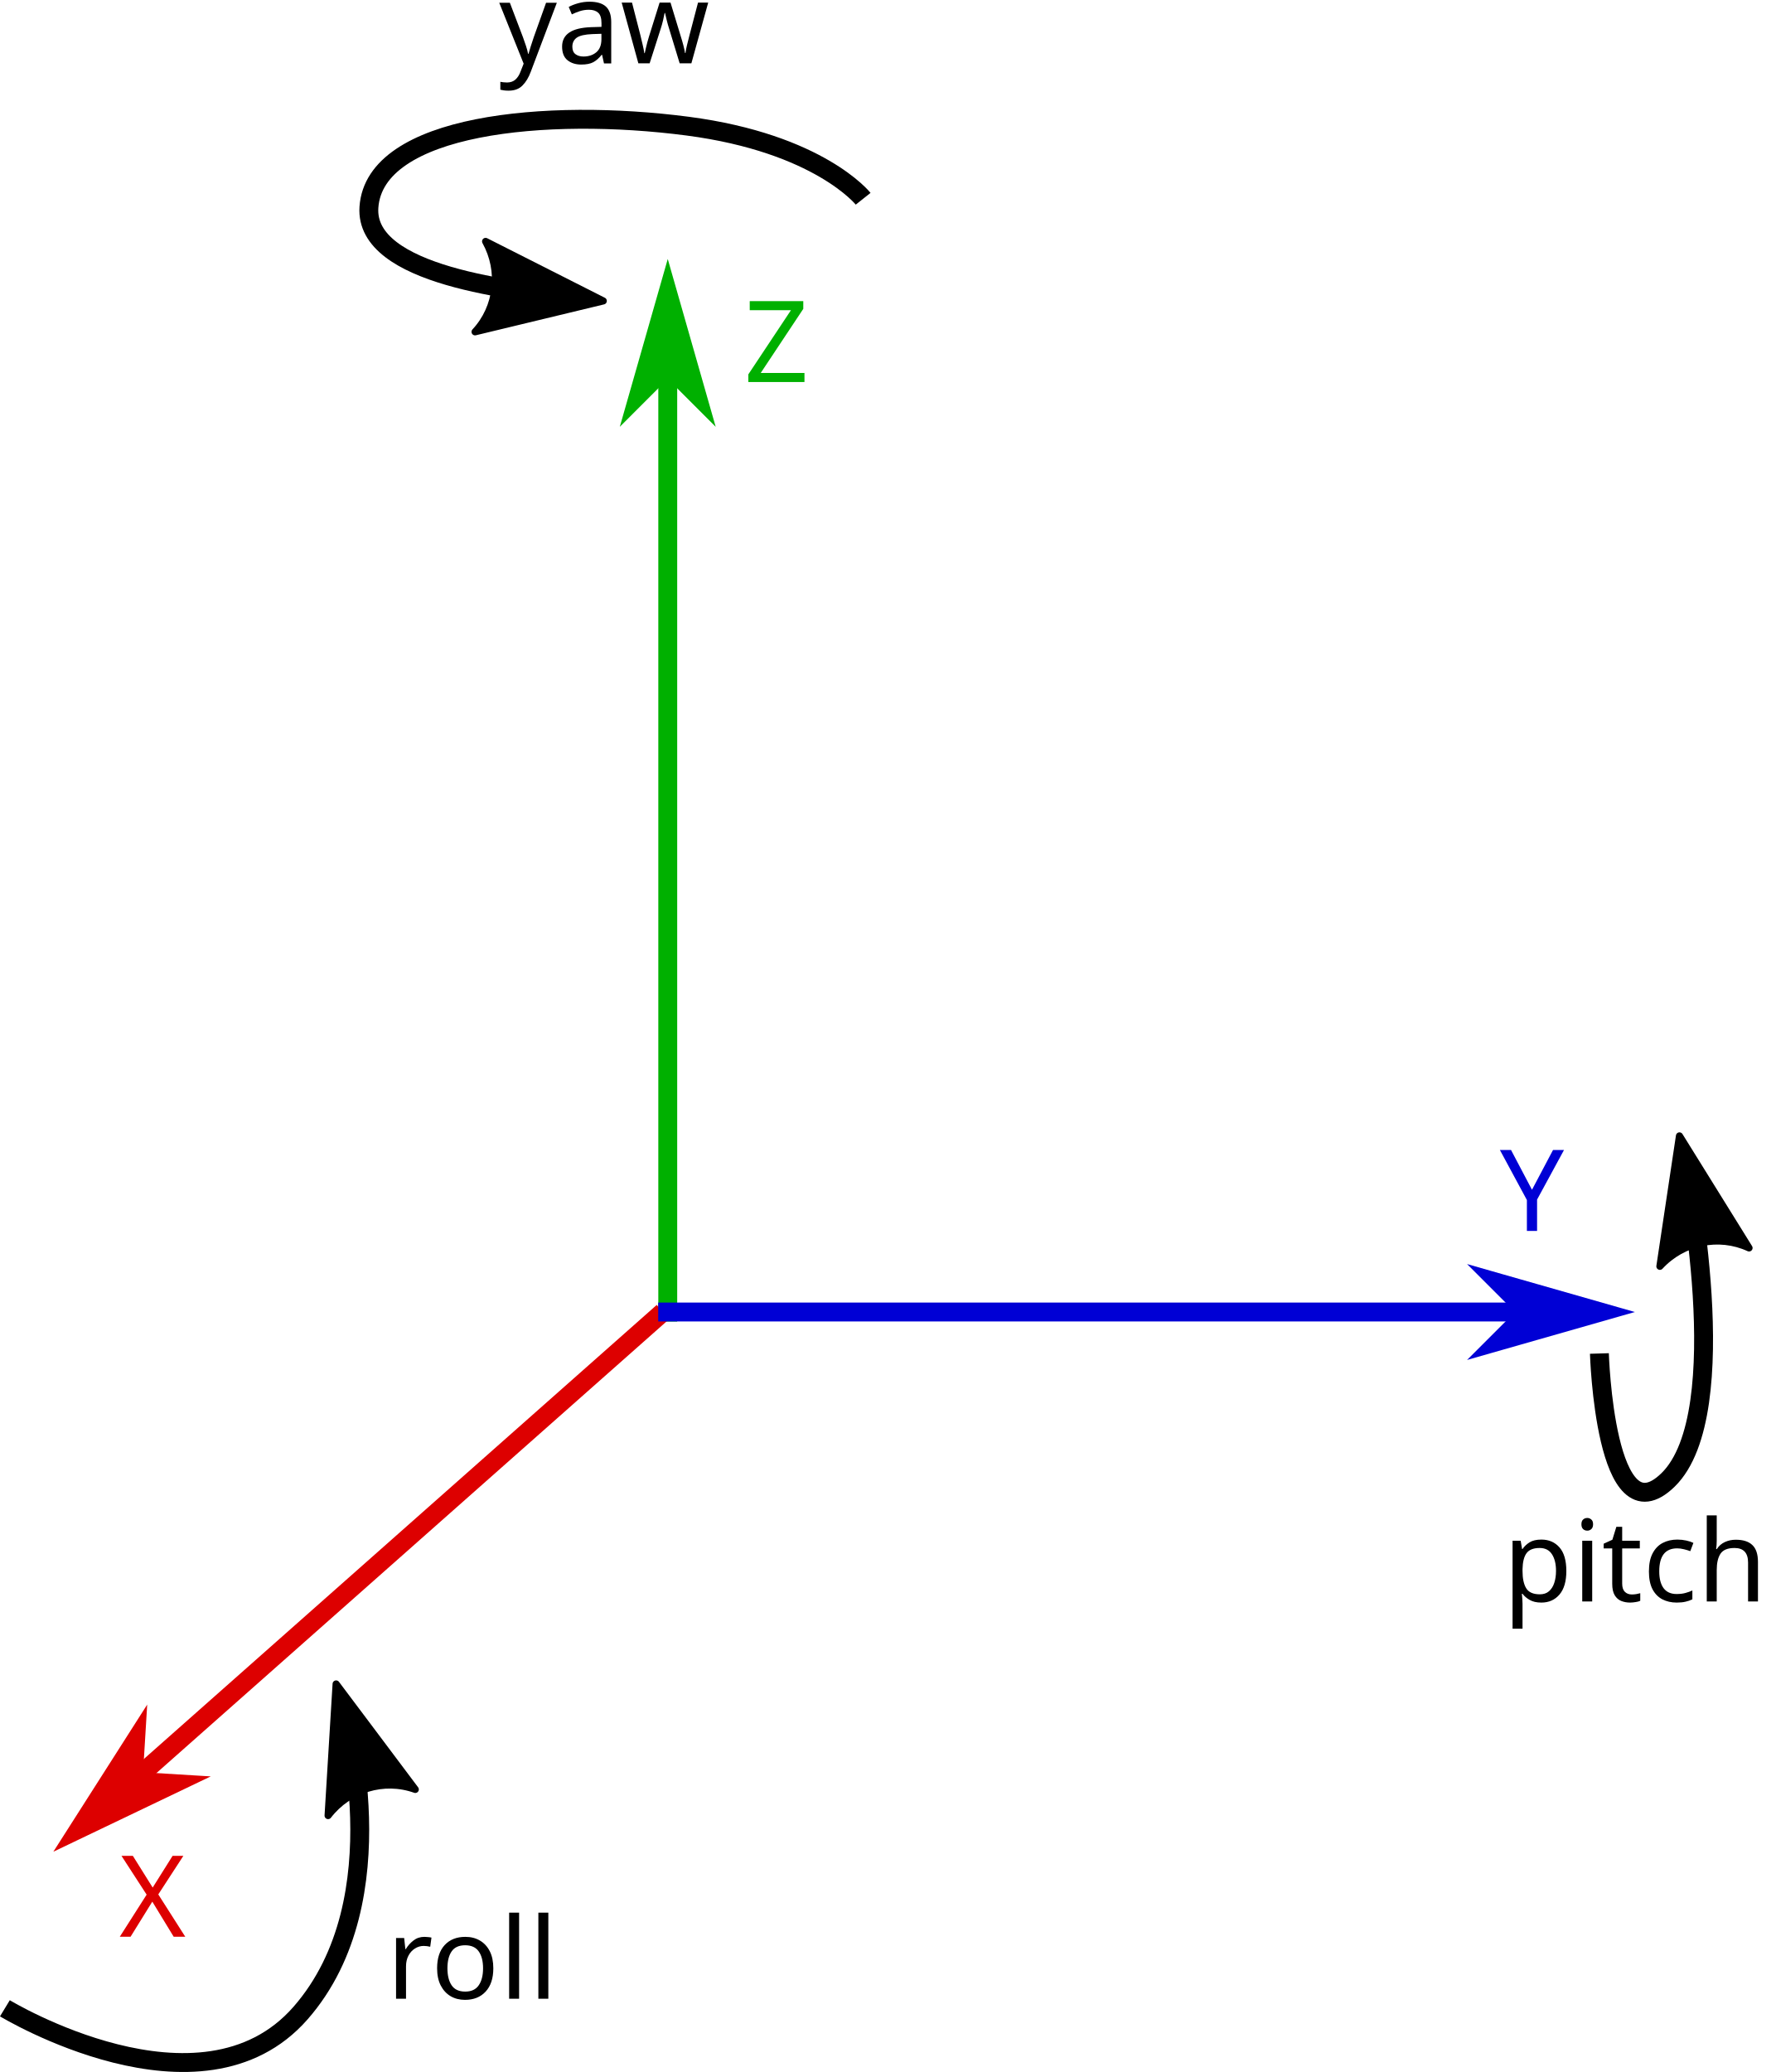
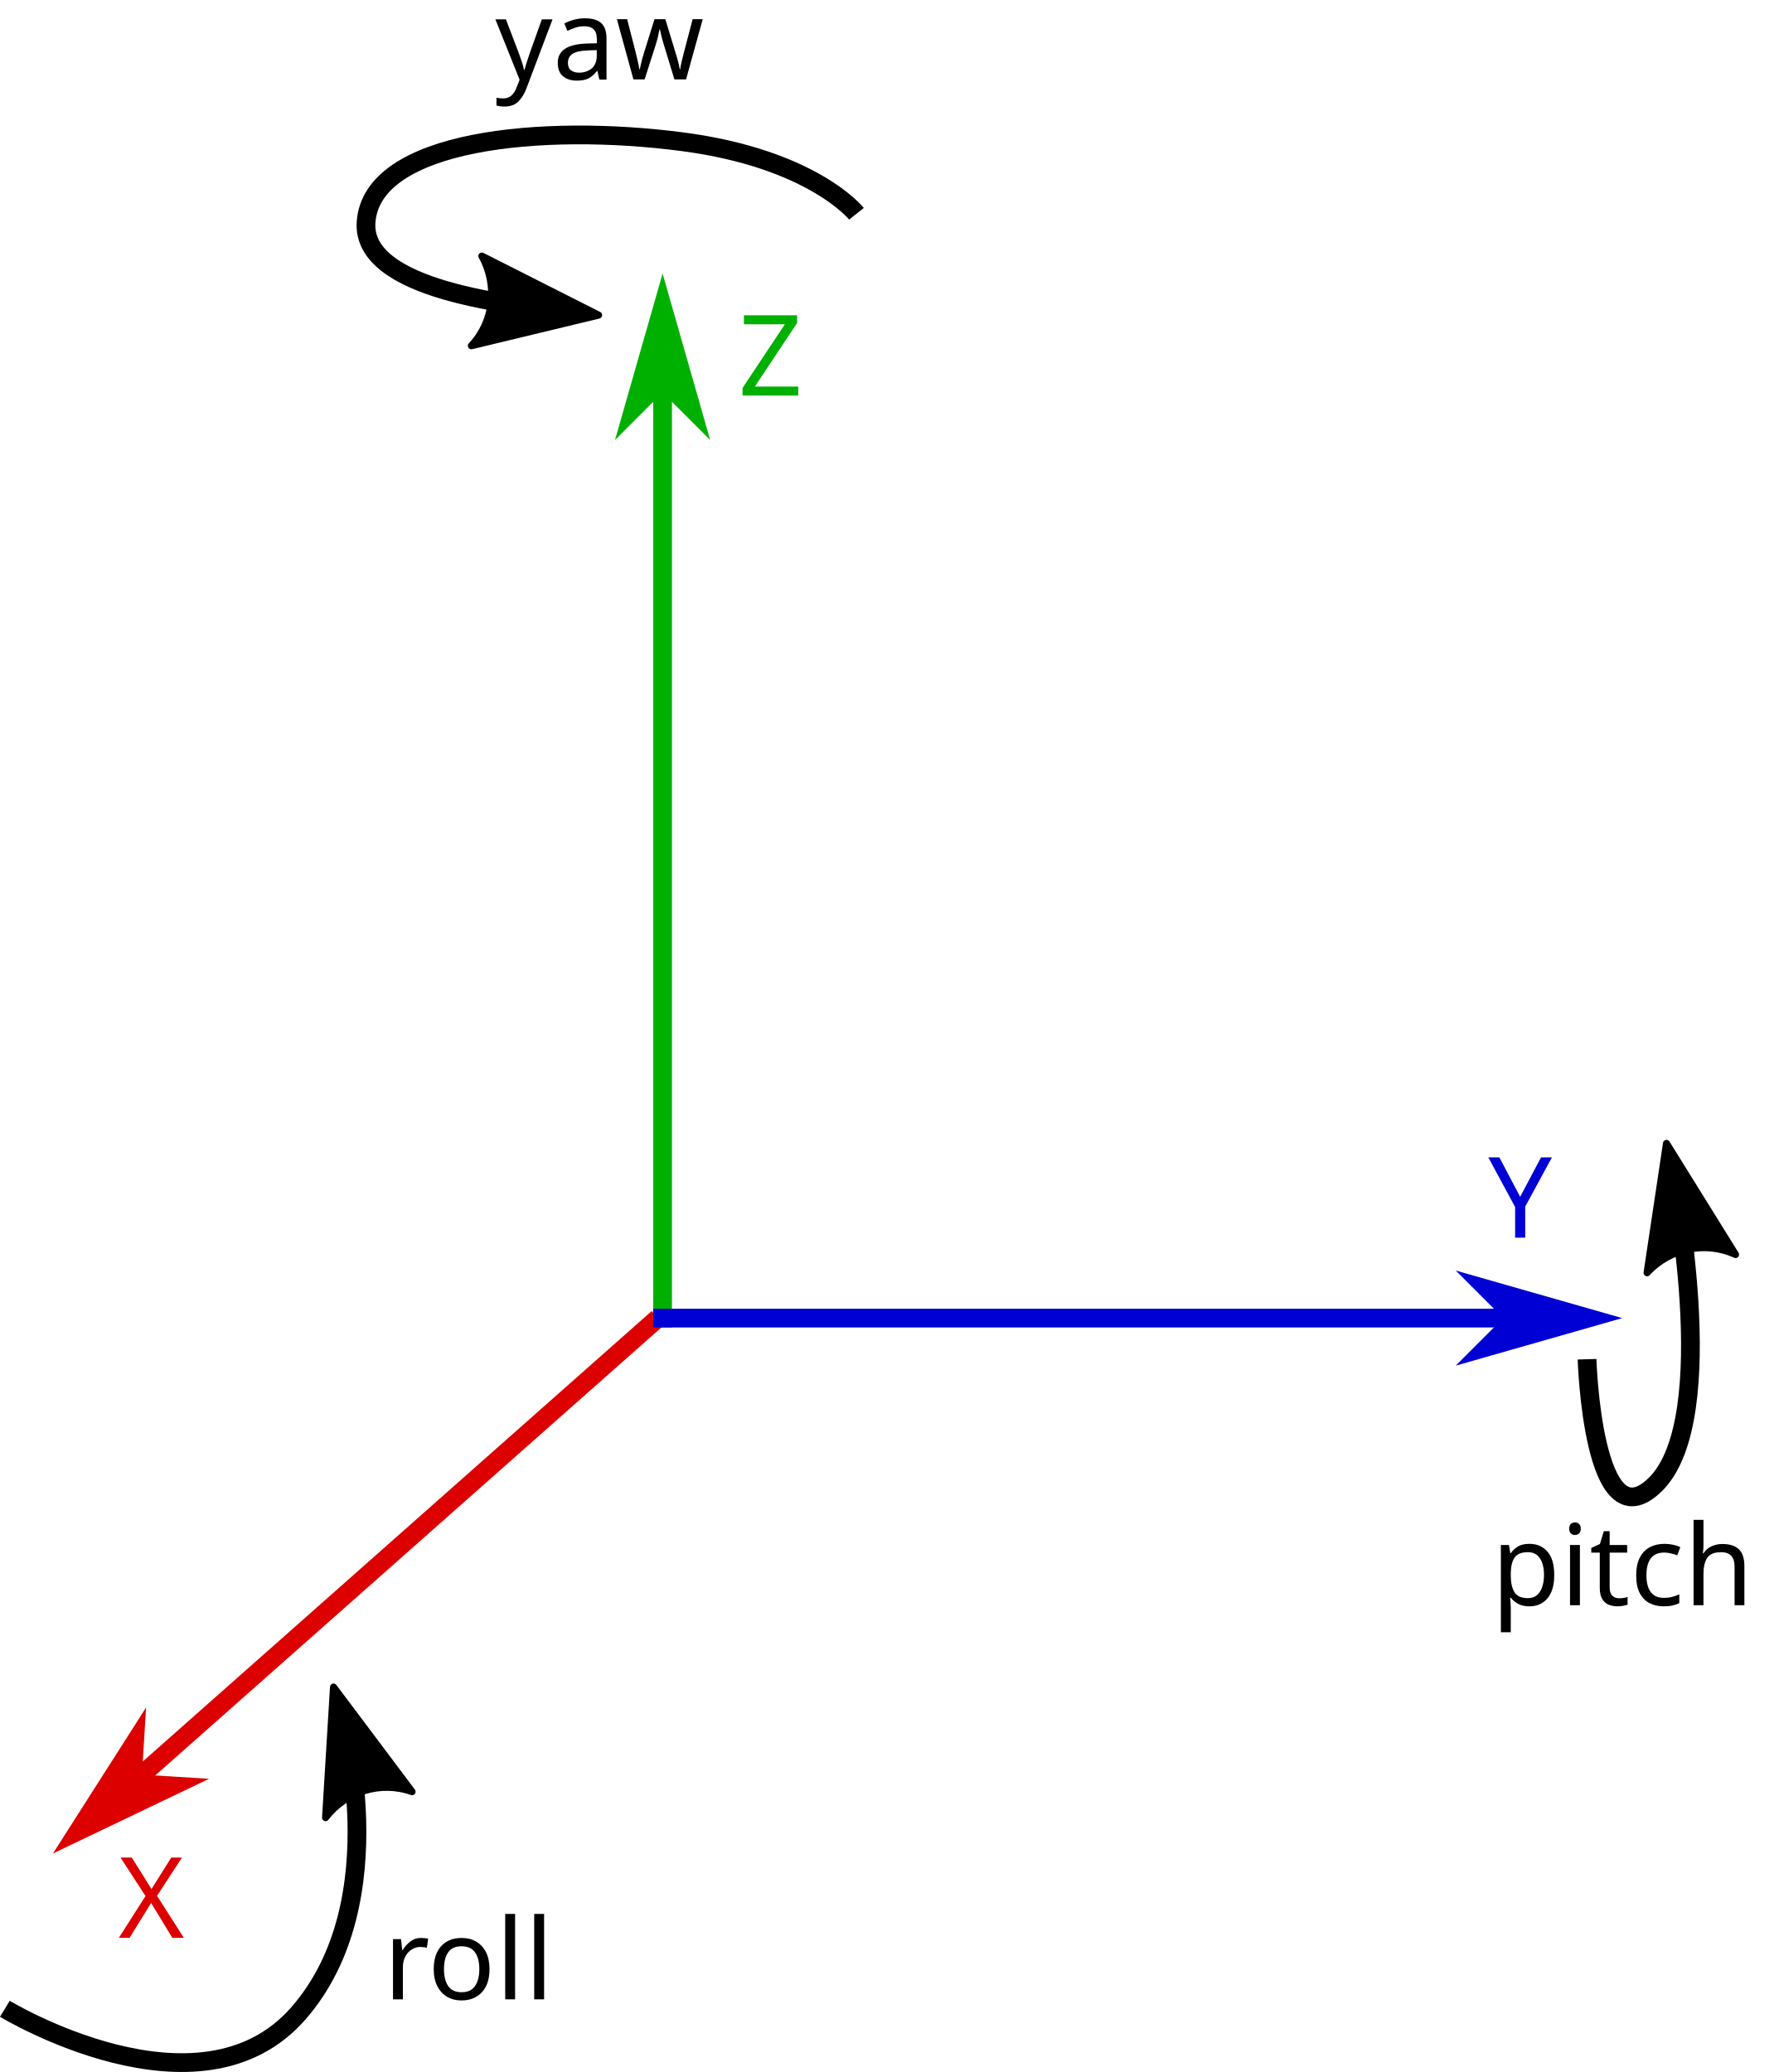
- <svg xmlns="http://www.w3.org/2000/svg" width="106.132mm" height="123.861mm" viewBox="0 0 376.059 438.878" id="svg2" version="1.1">
+ <svg xmlns="http://www.w3.org/2000/svg" width="107.132mm" height="124.861mm" viewBox="0 0 379.602 442.421" id="svg2" version="1.1">
  <defs id="defs4">
    <marker orient="auto" refY="0" refX="0" id="Arrow2Lend" style="overflow:visible">
      <path id="path4163" style="fill:#000000;fill-opacity:1;fill-rule:evenodd;stroke:#000000;stroke-width:0.625;stroke-linejoin:round;stroke-opacity:1" d="M 8.719,4.034 -2.207,0.016 8.719,-4.002 c -1.745,2.372 -1.735,5.617 -6e-7,8.035 z" transform="matrix(-1.1,0,0,-1.1,-1.1,0)" />
    </marker>
    <marker orient="auto" refY="0" refX="0" id="Arrow2Mend" style="overflow:visible">
      <path id="path4169" style="fill:#000000;fill-opacity:1;fill-rule:evenodd;stroke:#000000;stroke-width:0.625;stroke-linejoin:round;stroke-opacity:1" d="M 8.719,4.034 -2.207,0.016 8.719,-4.002 c -1.745,2.372 -1.735,5.617 -6e-7,8.035 z" transform="scale(-0.6,-0.6)" />
    </marker>
    <marker orient="auto" refY="0" refX="0" id="marker4938" style="overflow:visible">
      <path id="path4940" d="M 0,0 5,-5 -12.5,0 5,5 0,0 Z" style="fill:#000000;fill-opacity:1;fill-rule:evenodd;stroke:#000000;stroke-width:1pt;stroke-opacity:1" transform="matrix(-0.4,0,0,-0.4,-4,0)" />
    </marker>
    <marker orient="auto" refY="0" refX="0" id="marker4680" style="overflow:visible">
      <path id="path4682" d="M 0,0 5,-5 -12.5,0 5,5 0,0 Z" style="fill:#0000d5;fill-opacity:1;fill-rule:evenodd;stroke:#0000d5;stroke-width:1pt;stroke-opacity:1" transform="matrix(-0.4,0,0,-0.4,-4,0)" />
    </marker>
    <marker orient="auto" refY="0" refX="0" id="marker4446" style="overflow:visible">
      <path id="path4448" d="M 0,0 5,-5 -12.5,0 5,5 0,0 Z" style="fill:#dd0000;fill-opacity:1;fill-rule:evenodd;stroke:#dd0000;stroke-width:1pt;stroke-opacity:1" transform="matrix(-0.4,0,0,-0.4,-4,0)" />
    </marker>
    <marker orient="auto" refY="0" refX="0" id="Arrow1Mend" style="overflow:visible">
      <path id="path4151" d="M 0,0 5,-5 -12.5,0 5,5 0,0 Z" style="fill:#00b000;fill-opacity:1;fill-rule:evenodd;stroke:#00b000;stroke-width:1pt;stroke-opacity:1" transform="matrix(-0.4,0,0,-0.4,-4,0)" />
    </marker>
    <marker orient="auto" refY="0" refX="0" id="Arrow1Lend" style="overflow:visible">
      <path id="path4145" d="M 0,0 5,-5 -12.5,0 5,5 0,0 Z" style="fill:#00b000;fill-opacity:1;fill-rule:evenodd;stroke:#00b000;stroke-width:1pt;stroke-opacity:1" transform="matrix(-0.8,0,0,-0.8,-10,0)" />
    </marker>
    <marker orient="auto" refY="0" refX="0" id="Arrow2Mend-3" style="overflow:visible">
      <path id="path4169-8" style="fill:#000000;fill-opacity:1;fill-rule:evenodd;stroke:#000000;stroke-width:0.625;stroke-linejoin:round;stroke-opacity:1" d="M 8.719,4.034 -2.207,0.016 8.719,-4.002 c -1.745,2.372 -1.735,5.617 -6e-7,8.035 z" transform="scale(-0.6,-0.6)" />
    </marker>
    <marker orient="auto" refY="0" refX="0" id="Arrow2Mend-6" style="overflow:visible">
      <path id="path4169-4" style="fill:#000000;fill-opacity:1;fill-rule:evenodd;stroke:#000000;stroke-width:0.625;stroke-linejoin:round;stroke-opacity:1" d="M 8.719,4.034 -2.207,0.016 8.719,-4.002 c -1.745,2.372 -1.735,5.617 -6e-7,8.035 z" transform="scale(-0.6,-0.6)" />
    </marker>
  </defs>
-   <g id="layer1" transform="translate(-197.9627,-171.3997)">
+   <g id="layer1" transform="translate(-197.9627,-167.8564)">
    <path style="fill:none;fill-rule:evenodd;stroke:#00b000;stroke-width:4;stroke-linecap:butt;stroke-linejoin:miter;stroke-miterlimit:4;stroke-dasharray:none;stroke-opacity:1;marker-end:url(#Arrow1Mend)" d="m 339.411,451.321 0,-217.183" id="path3336" />
    <path style="fill:none;fill-rule:evenodd;stroke:#dd0000;stroke-width:4;stroke-linecap:butt;stroke-linejoin:miter;stroke-miterlimit:4;stroke-dasharray:none;stroke-opacity:1;marker-end:url(#marker4446)" d="M 338.401,449.301 215.162,558.398" id="path4444" />
    <path style="fill:none;fill-rule:evenodd;stroke:#0000d5;stroke-width:4;stroke-linecap:butt;stroke-linejoin:miter;stroke-miterlimit:4;stroke-dasharray:none;stroke-opacity:1;marker-end:url(#marker4680)" d="m 337.391,449.301 199,0" id="path4678" />
    <text xml:space="preserve" style="font-style:normal;font-weight:normal;font-size:24px;line-height:125%;font-family:Sans;letter-spacing:0px;word-spacing:0px;fill:#dd0000;fill-opacity:1;stroke:none;stroke-width:1px;stroke-linecap:butt;stroke-linejoin:miter;stroke-opacity:1" x="223.244" y="581.631" id="text4924">
      <tspan id="tspan4926" x="223.244" y="581.631">X</tspan>
    </text>
    <text xml:space="preserve" style="font-style:normal;font-weight:normal;font-size:24px;line-height:125%;font-family:Sans;letter-spacing:0px;word-spacing:0px;fill:#0000d5;fill-opacity:1;stroke:none;stroke-width:1px;stroke-linecap:butt;stroke-linejoin:miter;stroke-opacity:1" x="515.683" y="432.129" id="text4928">
      <tspan id="tspan4930" x="515.683" y="432.129">Y</tspan>
    </text>
    <text xml:space="preserve" style="font-style:normal;font-weight:normal;font-size:24px;line-height:125%;font-family:Sans;letter-spacing:0px;word-spacing:0px;fill:#00b000;fill-opacity:1;stroke:none;stroke-width:1px;stroke-linecap:butt;stroke-linejoin:miter;stroke-opacity:1" x="355.574" y="252.321" id="text4932">
      <tspan id="tspan4934" x="355.574" y="252.321">Z</tspan>
    </text>
    <path style="fill:none;fill-rule:evenodd;stroke:#000000;stroke-width:4;stroke-linecap:butt;stroke-linejoin:miter;stroke-miterlimit:4;stroke-dasharray:none;stroke-opacity:1;marker-end:url(#Arrow2Mend)" d="m 199,596.783 c 0,0 41.489,25.17 62.629,1.01 21.213,-24.244 9.091,-64.65 9.091,-64.65" id="path4936" />
    <text xml:space="preserve" style="font-style:normal;font-weight:normal;font-size:24px;line-height:125%;font-family:Sans;letter-spacing:0px;word-spacing:0px;fill:#000000;fill-opacity:1;stroke:none;stroke-width:1px;stroke-linecap:butt;stroke-linejoin:miter;stroke-opacity:1" x="279.812" y="594.763" id="text7274">
      <tspan id="tspan7276" x="279.812" y="594.763">roll</tspan>
    </text>
    <path style="fill:none;fill-rule:evenodd;stroke:#000000;stroke-width:4;stroke-linecap:butt;stroke-linejoin:miter;stroke-miterlimit:4;stroke-dasharray:none;stroke-opacity:1;marker-end:url(#Arrow2Mend-3)" d="m 536.76,458.087 c 0,0 1.203,39.824 14.553,26.769 14.54,-14.219 3.514,-67.68 3.514,-67.68" id="path4936-0" />
    <text xml:space="preserve" style="font-style:normal;font-weight:normal;font-size:24px;line-height:125%;font-family:Sans;letter-spacing:0px;word-spacing:0px;fill:#000000;fill-opacity:1;stroke:none;stroke-width:1px;stroke-linecap:butt;stroke-linejoin:miter;stroke-opacity:1" x="516.319" y="510.615" id="text7274-5">
      <tspan id="tspan7276-6" x="516.319" y="510.615">pitch</tspan>
    </text>
    <path style="fill:none;fill-rule:evenodd;stroke:#000000;stroke-width:4;stroke-linecap:butt;stroke-linejoin:miter;stroke-miterlimit:4;stroke-dasharray:none;stroke-opacity:1;marker-end:url(#Arrow2Mend-6)" d="m 380.801,213.5 c 0,0 -9.312,-11.735 -37.181,-15.383 -29.881,-3.911 -66.304,-0.46 -67.51,17.188 -0.998,14.599 31.211,17.728 44.379,19.262" id="path4936-00" />
    <text xml:space="preserve" style="font-style:normal;font-weight:normal;font-size:24px;line-height:125%;font-family:Sans;letter-spacing:0px;word-spacing:0px;fill:#000000;fill-opacity:1;stroke:none;stroke-width:1px;stroke-linecap:butt;stroke-linejoin:miter;stroke-opacity:1" x="303.682" y="184.841" id="text7274-4">
      <tspan id="tspan7276-62" x="303.682" y="184.841">yaw</tspan>
    </text>
  </g>
</svg>
